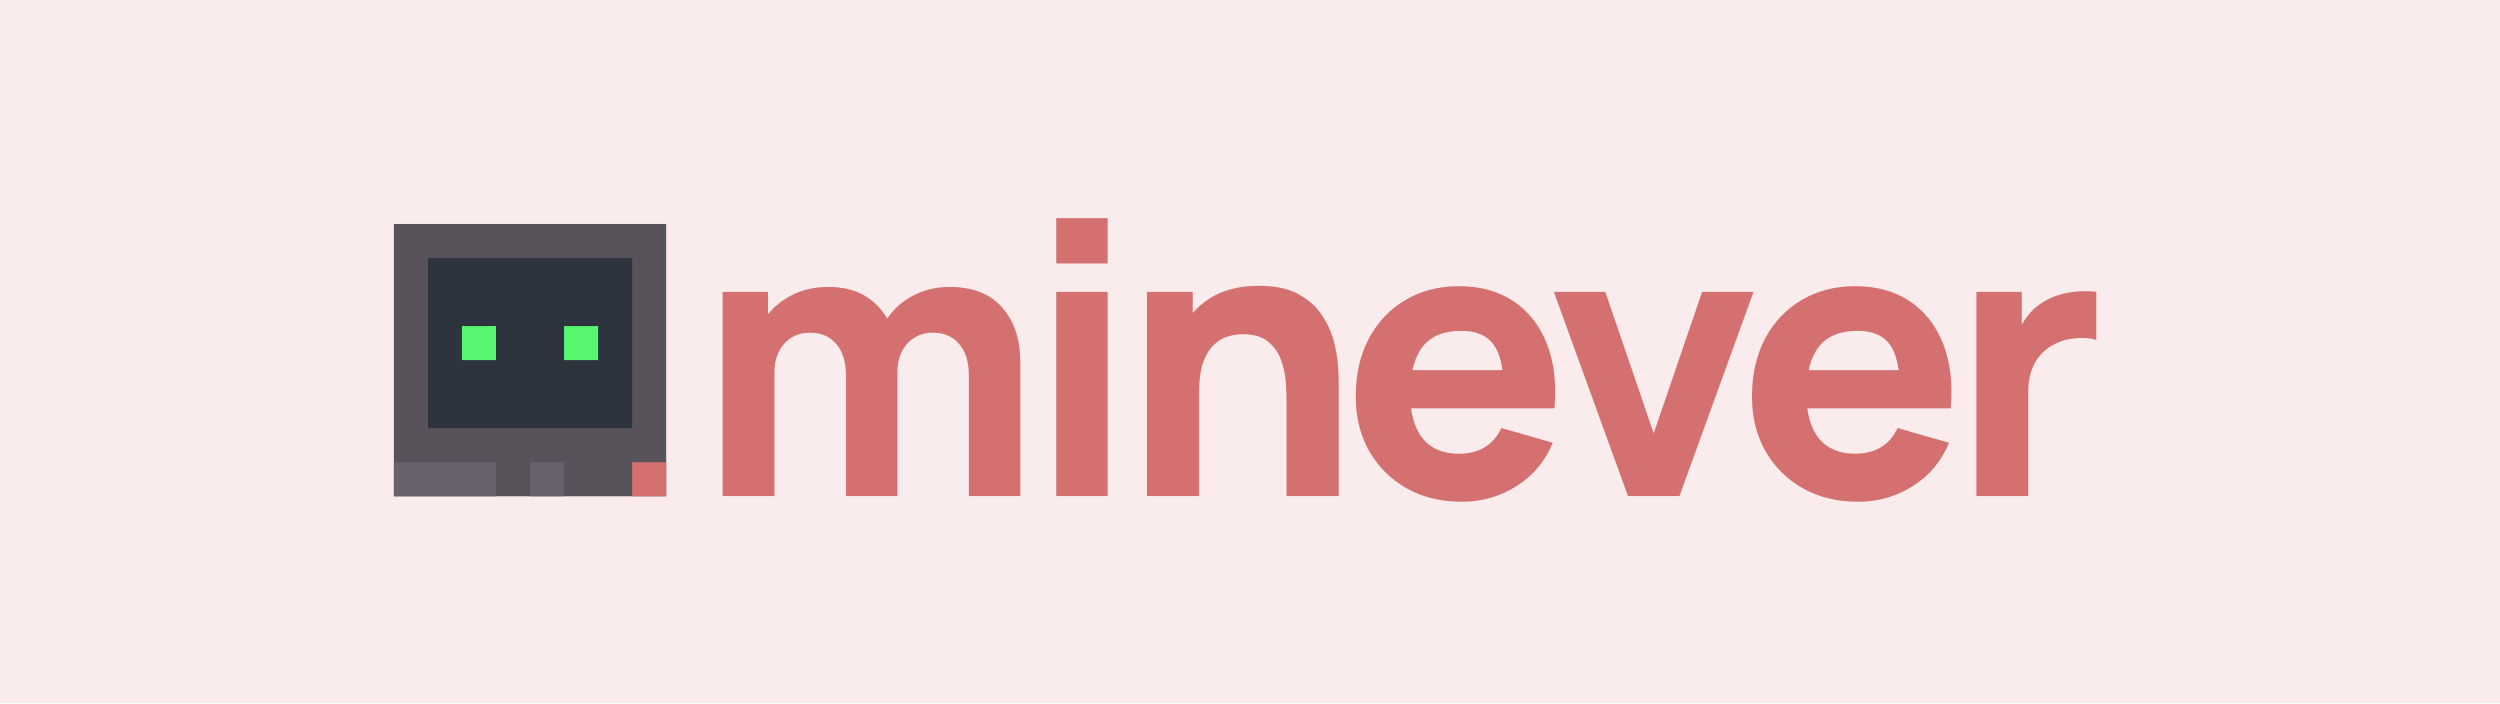
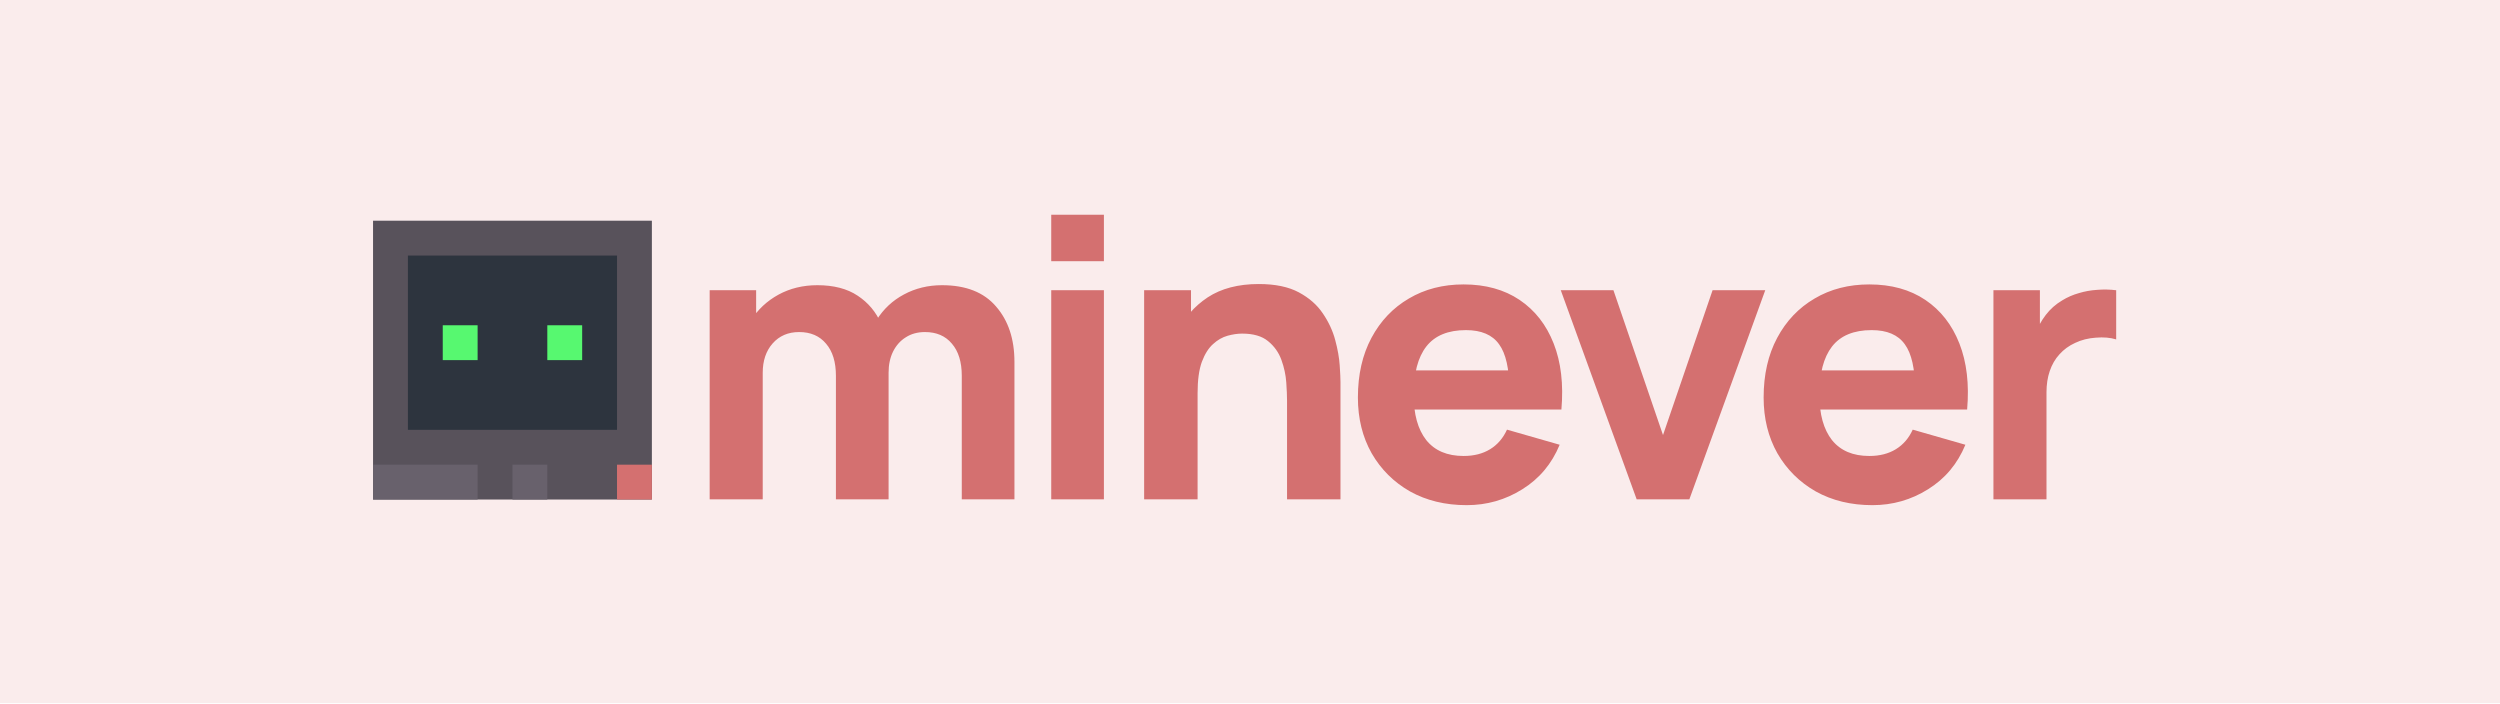
<svg xmlns="http://www.w3.org/2000/svg" width="3840" height="1080" viewBox="0 0 3840 1080" fill="none">
  <rect width="3840" height="1080" fill="#FAECEC" />
-   <path d="M1488.16 762V576.683C1488.16 555.963 1483.22 539.89 1473.35 528.465C1463.67 516.847 1450.21 511.037 1432.97 511.037C1421.94 511.037 1412.35 513.652 1404.22 518.88C1396.08 523.915 1389.69 531.08 1385.05 540.375C1380.59 549.476 1378.37 560.029 1378.37 572.035L1345.25 549.96C1345.25 528.465 1350.29 509.488 1360.36 493.029C1370.62 476.569 1384.27 463.788 1401.31 454.687C1418.55 445.392 1437.62 440.745 1458.53 440.745C1494.36 440.745 1521.37 451.395 1539.57 472.696C1557.97 493.803 1567.17 521.494 1567.17 555.769V762H1488.16ZM1109.97 762V448.297H1179.69V552.284H1189.56V762H1109.97ZM1299.36 762V576.683C1299.36 555.963 1294.42 539.89 1284.54 528.465C1274.86 516.847 1261.4 511.037 1244.17 511.037C1227.71 511.037 1214.45 516.75 1204.38 528.175C1194.5 539.406 1189.56 554.026 1189.56 572.035L1156.45 548.798C1156.45 528.272 1161.58 509.876 1171.84 493.61C1182.11 477.343 1195.86 464.466 1213.09 454.978C1230.52 445.489 1249.98 440.745 1271.47 440.745C1296.07 440.745 1316.21 445.973 1331.89 456.43C1347.77 466.887 1359.49 480.829 1367.04 498.257C1374.59 515.685 1378.37 534.856 1378.37 555.769V762H1299.36ZM1622.37 404.727V335.015H1701.37V404.727H1622.37ZM1622.37 762V448.297H1701.37V762H1622.37ZM1976.09 762V613.862C1976.09 606.698 1975.71 597.596 1974.93 586.559C1974.16 575.327 1971.74 564.096 1967.67 552.865C1963.6 541.633 1956.92 532.241 1947.63 524.689C1938.53 517.137 1925.55 513.361 1908.71 513.361C1901.93 513.361 1894.67 514.426 1886.92 516.556C1879.18 518.686 1871.91 522.85 1865.14 529.046C1858.36 535.049 1852.74 543.957 1848.29 555.769C1844.03 567.582 1841.9 583.267 1841.9 602.825L1796.59 581.33C1796.59 556.544 1801.62 533.307 1811.69 511.618C1821.76 489.93 1836.86 472.406 1857 459.044C1877.34 445.683 1902.9 439.002 1933.69 439.002C1958.28 439.002 1978.32 443.165 1993.81 451.492C2009.3 459.819 2021.31 470.372 2029.83 483.153C2038.54 495.933 2044.74 509.295 2048.42 523.237C2052.1 536.986 2054.33 549.573 2055.1 560.998C2055.88 572.423 2056.26 580.749 2056.26 585.978V762H1976.09ZM1761.73 762V448.297H1832.02V552.284H1841.9V762H1761.73ZM2245.63 770.714C2213.49 770.714 2185.12 763.84 2160.53 750.091C2136.13 736.149 2116.96 717.075 2103.01 692.869C2089.27 668.47 2082.39 640.585 2082.39 609.215C2082.39 574.94 2089.17 545.119 2102.72 519.751C2116.28 494.384 2134.97 474.729 2158.78 460.787C2182.6 446.651 2210 439.583 2240.99 439.583C2273.9 439.583 2301.89 447.329 2324.93 462.82C2347.97 478.312 2365.01 500.097 2376.05 528.175C2387.09 556.253 2390.96 589.27 2387.67 627.224H2309.54V598.177C2309.54 566.226 2304.4 543.279 2294.14 529.337C2284.07 515.201 2267.51 508.133 2244.47 508.133C2217.55 508.133 2197.71 516.363 2184.93 532.822C2172.34 549.089 2166.05 573.197 2166.05 605.148C2166.05 634.389 2172.34 657.045 2184.93 673.117C2197.71 688.996 2216.39 696.936 2240.99 696.936C2256.48 696.936 2269.74 693.547 2280.78 686.769C2291.82 679.992 2300.24 670.213 2306.05 657.432L2385.06 680.089C2373.24 708.748 2354.56 731.017 2329 746.896C2303.63 762.775 2275.84 770.714 2245.63 770.714ZM2141.65 627.224V568.55H2349.62V627.224H2141.65ZM2500.58 762L2386.72 448.297H2465.73L2540.09 665.565L2614.45 448.297H2693.45L2579.59 762H2500.58ZM2854.27 770.714C2822.13 770.714 2793.76 763.84 2769.17 750.091C2744.77 736.149 2725.6 717.075 2711.65 692.869C2697.9 668.47 2691.03 640.585 2691.03 609.215C2691.03 574.94 2697.81 545.119 2711.36 519.751C2724.92 494.384 2743.6 474.729 2767.42 460.787C2791.24 446.651 2818.64 439.583 2849.62 439.583C2882.54 439.583 2910.53 447.329 2933.57 462.82C2956.61 478.312 2973.65 500.097 2984.69 528.175C2995.73 556.253 2999.6 589.27 2996.31 627.224H2918.17V598.177C2918.17 566.226 2913.04 543.279 2902.78 529.337C2892.71 515.201 2876.15 508.133 2853.11 508.133C2826.19 508.133 2806.35 516.363 2793.56 532.822C2780.98 549.089 2774.68 573.197 2774.68 605.148C2774.68 634.389 2780.98 657.045 2793.56 673.117C2806.35 688.996 2825.03 696.936 2849.62 696.936C2865.12 696.936 2878.38 693.547 2889.42 686.769C2900.46 679.992 2908.88 670.213 2914.69 657.432L2993.7 680.089C2981.88 708.748 2963.2 731.017 2937.64 746.896C2912.27 762.775 2884.48 770.714 2854.27 770.714ZM2750.29 627.224V568.55H2958.26V627.224H2750.29ZM3035.75 762V448.297H3105.47V524.98L3097.91 515.104C3101.98 504.26 3107.4 494.384 3114.18 485.477C3120.96 476.569 3129.28 469.21 3139.16 463.401C3146.71 458.754 3154.94 455.171 3163.85 452.654C3172.76 449.943 3181.96 448.297 3191.44 447.716C3200.93 446.941 3210.42 447.135 3219.91 448.297V522.075C3211.2 519.364 3201.03 518.493 3189.41 519.461C3177.99 520.236 3167.63 522.85 3158.33 527.304C3149.04 531.564 3141.19 537.276 3134.8 544.441C3128.41 551.412 3123.57 559.739 3120.28 569.421C3116.99 578.91 3115.34 589.657 3115.34 601.663V762H3035.75Z" fill="#D47070" />
-   <path d="M605 344.002H1023.27V762.273H605V344.002Z" fill="#58525B" />
-   <path d="M657.284 396.286H970.987V657.706H657.284V396.286Z" fill="#2D343E" />
-   <path d="M814.135 709.989H866.419V762.273H814.135V709.989Z" fill="#68616C" />
-   <path d="M970.987 709.989H1023.27V762.273H970.987V709.989Z" fill="#D47070" />
-   <path d="M605 709.989H761.852V762.273H605V709.989Z" fill="#68616C" />
-   <path d="M709.568 500.854H761.852V553.138H709.568V500.854Z" fill="#57F870" />
-   <path d="M866.419 500.854H918.703V553.138H866.419V500.854Z" fill="#57F870" />
+   <path d="M1477.29 767V577.249C1477.29 556.034 1472.23 539.577 1462.12 527.878C1452.21 515.982 1438.43 510.034 1420.78 510.034C1409.48 510.034 1399.66 512.71 1391.34 518.064C1383.01 523.219 1376.47 530.555 1371.71 540.073C1367.15 549.392 1364.87 560.198 1364.87 572.491L1330.96 549.887C1330.96 527.878 1336.12 508.447 1346.43 491.594C1356.94 474.74 1370.91 461.654 1388.36 452.335C1406.01 442.818 1425.54 438.059 1446.95 438.059C1483.63 438.059 1511.29 448.964 1529.93 470.775C1548.77 492.387 1558.19 520.741 1558.19 555.835V767H1477.29ZM1090.05 767V445.792H1161.43V552.266H1171.55V767H1090.05ZM1283.97 767V577.249C1283.97 556.034 1278.91 539.577 1268.8 527.878C1258.89 515.982 1245.11 510.034 1227.46 510.034C1210.61 510.034 1197.03 515.883 1186.71 527.581C1176.6 539.081 1171.55 554.051 1171.55 572.491L1137.64 548.698C1137.64 527.68 1142.9 508.844 1153.4 492.189C1163.91 475.533 1177.99 462.348 1195.64 452.633C1213.48 442.917 1233.41 438.059 1255.42 438.059C1280.6 438.059 1301.22 443.413 1317.28 454.12C1333.54 464.827 1345.53 479.102 1353.27 496.947C1361 514.792 1364.87 534.422 1364.87 555.835V767H1283.97ZM1614.7 401.18V329.8H1695.6V401.18H1614.7ZM1614.7 767V445.792H1695.6V767H1614.7ZM1976.89 767V615.318C1976.89 607.982 1976.5 598.663 1975.71 587.361C1974.91 575.861 1972.43 564.361 1968.27 552.861C1964.11 541.361 1957.27 531.745 1947.75 524.012C1938.43 516.279 1925.14 512.413 1907.89 512.413C1900.95 512.413 1893.52 513.503 1885.59 515.684C1877.66 517.866 1870.22 522.128 1863.28 528.473C1856.34 534.62 1850.59 543.741 1846.03 555.835C1841.67 567.93 1839.49 583.991 1839.49 604.017L1793.09 582.008C1793.09 556.629 1798.25 532.835 1808.56 510.628C1818.87 488.421 1834.33 470.477 1854.95 456.796C1875.77 443.115 1901.95 436.275 1933.47 436.275C1958.65 436.275 1979.17 440.538 1995.04 449.064C2010.9 457.589 2023.19 468.396 2031.92 481.482C2040.84 494.568 2047.18 508.249 2050.95 522.525C2054.72 536.603 2057 549.491 2057.79 561.189C2058.58 572.887 2058.98 581.413 2058.98 586.767V767H1976.89ZM1757.4 767V445.792H1829.38V552.266H1839.49V767H1757.4ZM2252.88 775.922C2219.97 775.922 2190.92 768.884 2165.74 754.806C2140.76 740.53 2121.13 721 2106.85 696.215C2092.77 671.232 2085.73 642.681 2085.73 610.56C2085.73 575.465 2092.67 544.93 2106.55 518.956C2120.43 492.982 2139.57 472.857 2163.95 458.581C2188.34 444.107 2216.4 436.87 2248.12 436.87C2281.83 436.87 2310.48 444.801 2334.08 460.663C2357.67 476.525 2375.12 498.831 2386.42 527.581C2397.72 556.331 2401.69 590.137 2398.32 629H2318.31V599.258C2318.31 566.542 2313.06 543.047 2302.55 528.771C2292.24 514.297 2275.29 507.059 2251.69 507.059C2224.13 507.059 2203.81 515.486 2190.72 532.34C2177.83 548.995 2171.39 573.68 2171.39 606.396C2171.39 636.336 2177.83 659.534 2190.72 675.991C2203.81 692.25 2222.94 700.379 2248.12 700.379C2263.99 700.379 2277.57 696.909 2288.87 689.97C2300.17 683.03 2308.8 673.017 2314.74 659.931L2395.64 683.129C2383.55 712.474 2364.41 735.276 2338.24 751.534C2312.27 767.793 2283.81 775.922 2252.88 775.922ZM2146.41 629V568.922H2359.36V629H2146.41ZM2513.93 767L2397.35 445.792H2478.24L2554.38 668.258L2630.52 445.792H2711.42L2594.83 767H2513.93ZM2876.08 775.922C2843.17 775.922 2814.12 768.884 2788.94 754.806C2763.96 740.53 2744.33 721 2730.05 696.215C2715.97 671.232 2708.93 642.681 2708.93 610.56C2708.93 575.465 2715.87 544.93 2729.75 518.956C2743.63 492.982 2762.77 472.857 2787.15 458.581C2811.54 444.107 2839.6 436.87 2871.32 436.87C2905.03 436.87 2933.68 444.801 2957.28 460.663C2980.87 476.525 2998.32 498.831 3009.62 527.581C3020.92 556.331 3024.89 590.137 3021.52 629H2941.51V599.258C2941.51 566.542 2936.26 543.047 2925.75 528.771C2915.44 514.297 2898.49 507.059 2874.89 507.059C2847.33 507.059 2827.01 515.486 2813.92 532.34C2801.03 548.995 2794.59 573.68 2794.59 606.396C2794.59 636.336 2801.03 659.534 2813.92 675.991C2827.01 692.25 2846.14 700.379 2871.32 700.379C2887.19 700.379 2900.77 696.909 2912.07 689.97C2923.37 683.03 2932 673.017 2937.94 659.931L3018.84 683.129C3006.75 712.474 2987.61 735.276 2961.44 751.534C2935.47 767.793 2907.01 775.922 2876.08 775.922ZM2769.61 629V568.922H2982.56V629H2769.61ZM3061.91 767V445.792H3133.29V524.31L3125.55 514.197C3129.72 503.094 3135.27 492.982 3142.21 483.861C3149.15 474.74 3157.67 467.206 3167.79 461.258C3175.52 456.499 3183.94 452.831 3193.07 450.253C3202.19 447.477 3211.6 445.792 3221.32 445.197C3231.04 444.404 3240.75 444.602 3250.47 445.792V521.335C3241.54 518.559 3231.13 517.667 3219.24 518.659C3207.54 519.452 3196.93 522.128 3187.41 526.689C3177.9 531.051 3169.87 536.9 3163.32 544.236C3156.78 551.374 3151.82 559.9 3148.45 569.814C3145.08 579.53 3143.4 590.534 3143.4 602.827V767H3061.91Z" fill="#D47070" />
+   <path d="M573 339H1001.28V767.28H573V339Z" fill="#58525B" />
+   <path d="M626.535 392.535H947.745V660.21H626.535V392.535Z" fill="#2D343E" />
+   <path d="M947.745 713.745H1001.28V767.28H947.745V713.745Z" fill="#D47070" />
+   <path d="M573 713.745H733.605V767.28H573L573 713.745Z" fill="#68616C" />
+   <path d="M787.14 713.745H840.675V767.28H787.14V713.745Z" fill="#68616C" />
+   <path d="M840.675 499.605H894.21V553.14H840.675V499.605Z" fill="#57F870" />
+   <path d="M680.07 499.605H733.605V553.14H680.07V499.605Z" fill="#57F870" />
</svg>
